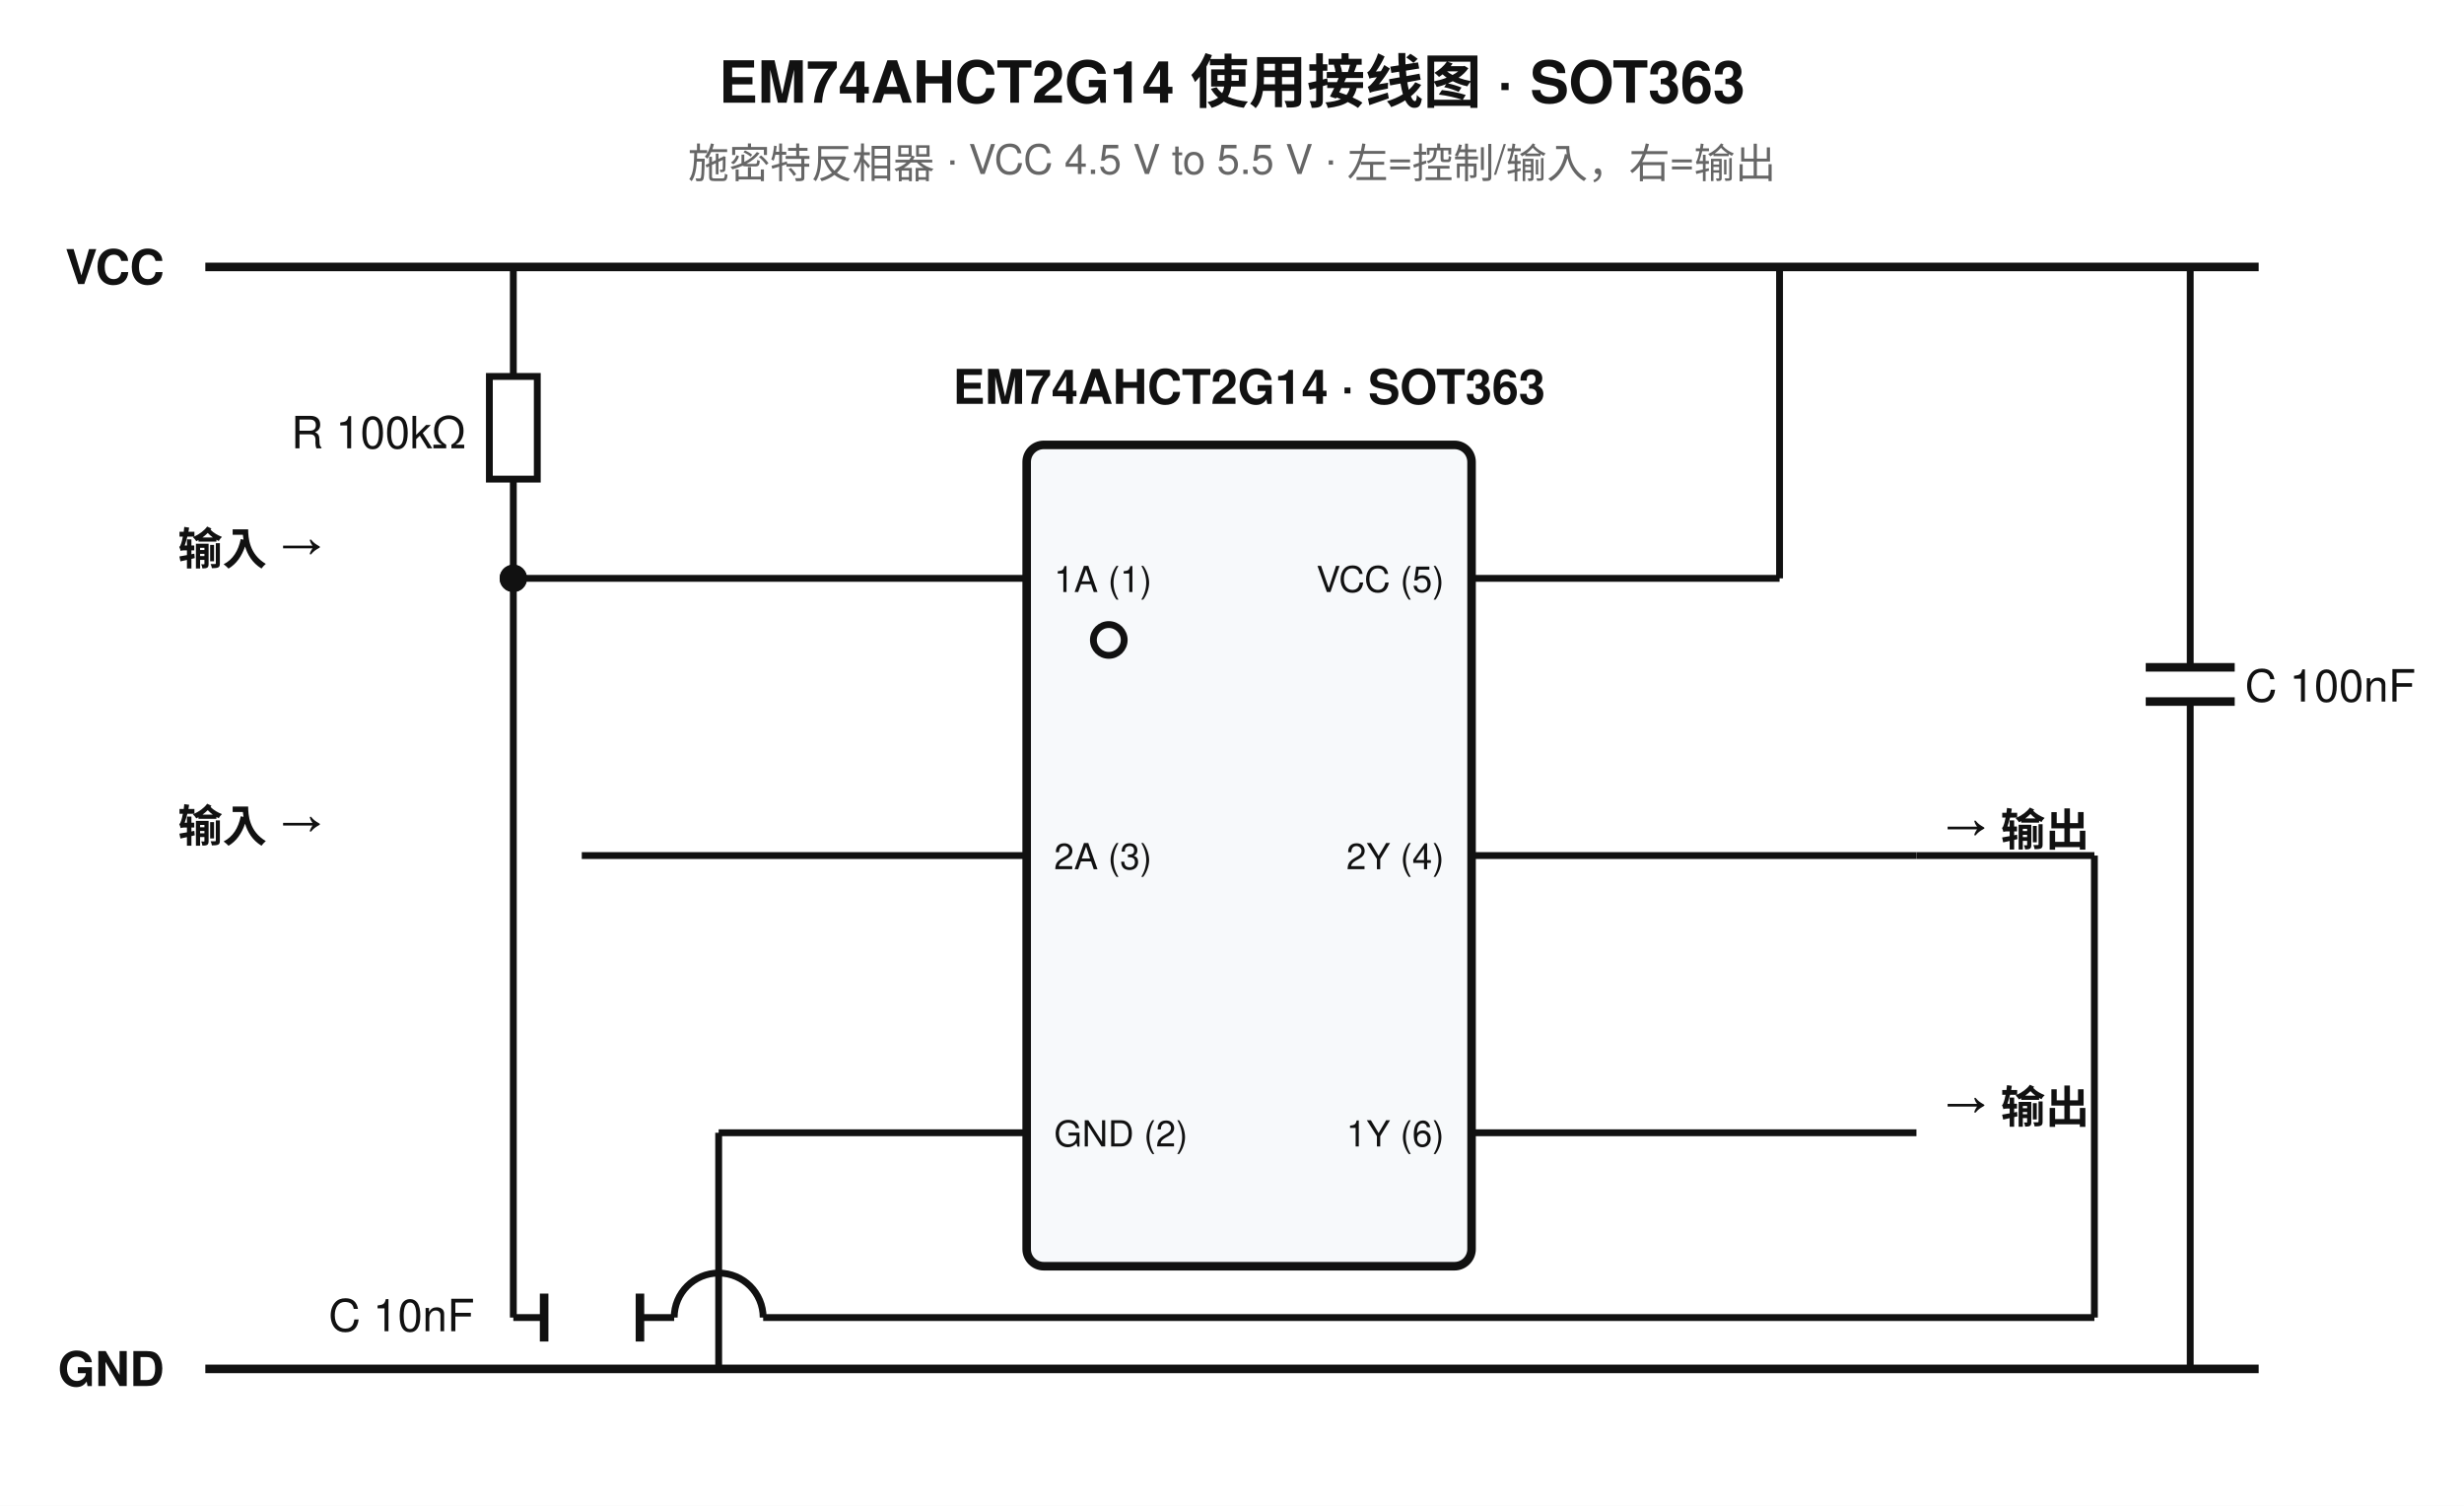
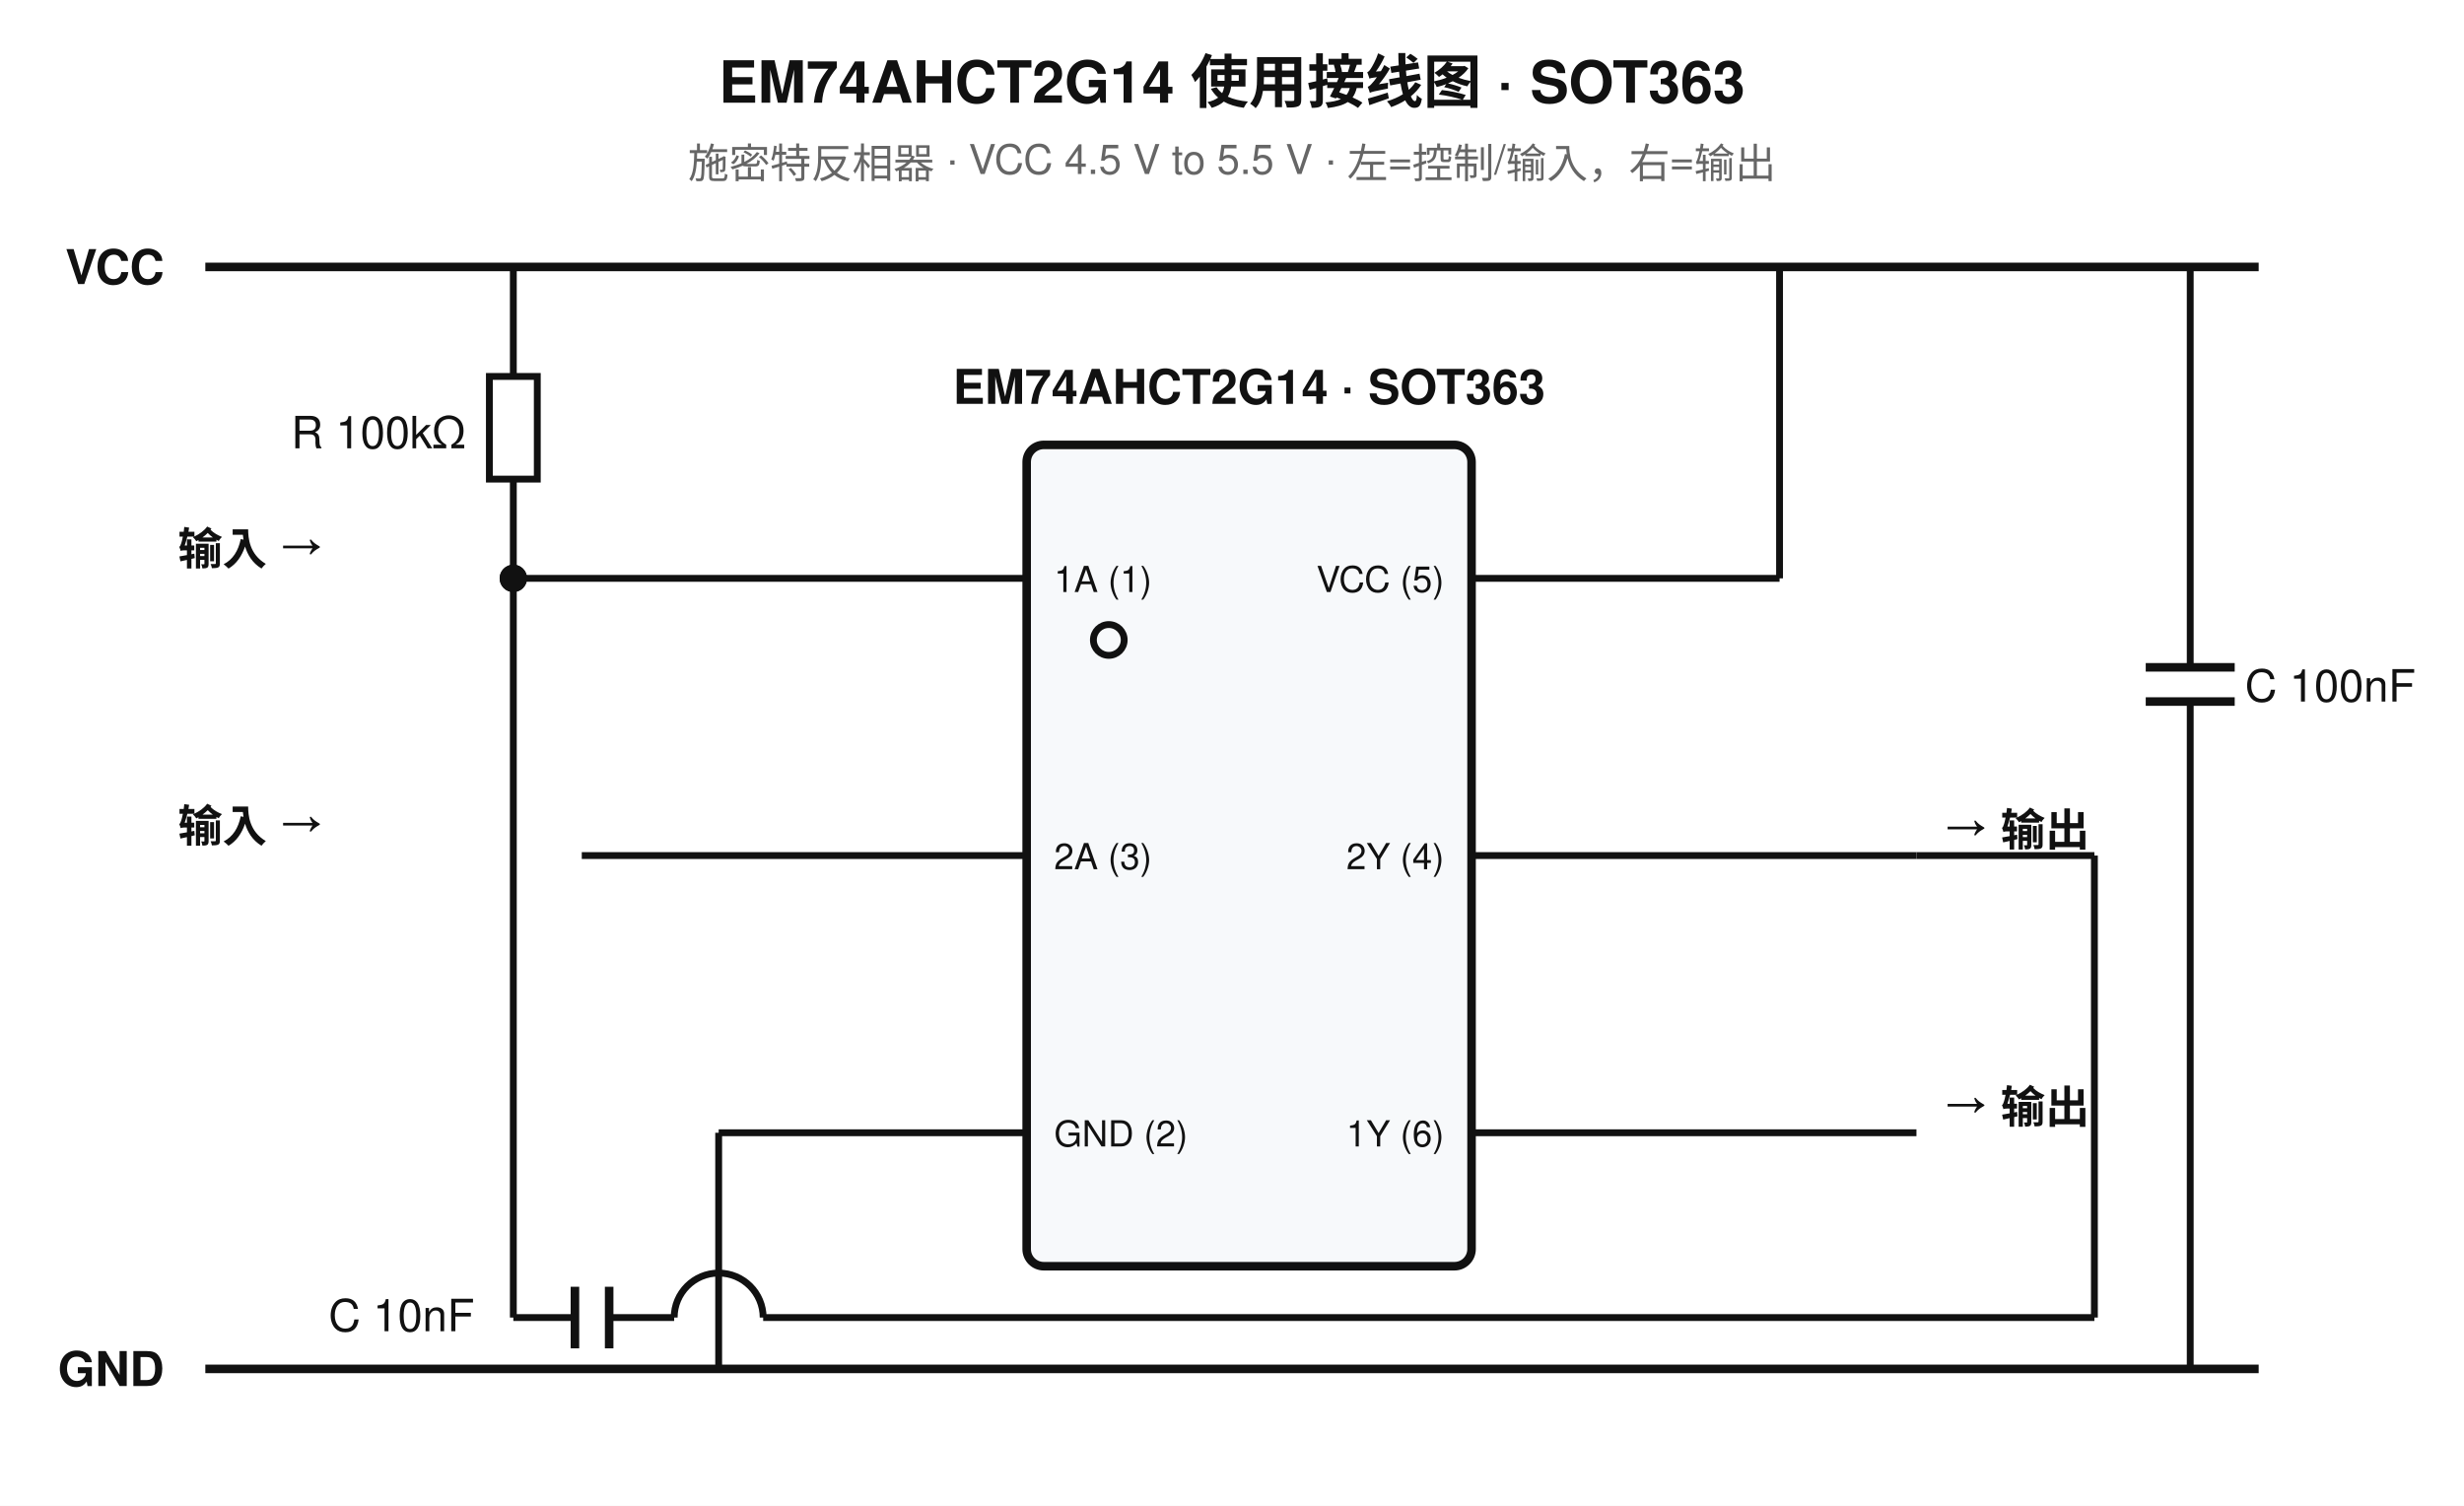
<svg xmlns="http://www.w3.org/2000/svg" viewBox="0 0 720 440" font-family="Helvetica,Arial,sans-serif">
  <rect width="720" height="440" fill="#fff" />
  <text x="360" y="30" text-anchor="middle" font-size="17" font-weight="bold" fill="#111">EM74AHCT2G14 使用接线图 · SOT363</text>
  <text x="360" y="52" text-anchor="middle" font-size="12" fill="#666">施密特反相器 · VCC 4.5 V to 5.5 V · 左=控制/输入，右=输出</text>
  <line x1="60" y1="78" x2="660" y2="78" stroke="#111" stroke-width="2.5" />
  <text x="48" y="83" text-anchor="end" font-size="14" font-weight="bold" fill="#111">VCC</text>
  <line x1="60" y1="400" x2="660" y2="400" stroke="#111" stroke-width="2.5" />
  <text x="48" y="405" text-anchor="end" font-size="14" font-weight="bold" fill="#111">GND</text>
  <text x="365" y="118" text-anchor="middle" font-size="14" font-weight="bold" fill="#111">EM74AHCT2G14 · SOT363</text>
  <rect x="300" y="130" width="130" height="240" rx="5" fill="#f7f9fb" stroke="#111" stroke-width="2.5" />
  <text x="308" y="173.0" font-size="10.5" fill="#111">1A (1)</text>
  <line x1="300" y1="169.0" x2="150" y2="169.0" stroke="#111" stroke-width="2" />
  <line x1="150" y1="78" x2="150" y2="110.0" stroke="#111" stroke-width="2" />
  <rect x="143" y="110.0" width="14" height="30" fill="#fff" stroke="#111" stroke-width="2" />
  <line x1="150" y1="140.0" x2="150" y2="169.0" stroke="#111" stroke-width="2" />
  <circle cx="150" cy="169.0" r="4" fill="#111" />
  <text x="136" y="131.0" text-anchor="end" font-size="13" fill="#111">R 100kΩ</text>
  <text x="52" y="165.0" font-size="13" font-weight="bold" fill="#111">输入 →</text>
  <text x="308" y="254.0" font-size="10.5" fill="#111">2A (3)</text>
  <line x1="300" y1="250.0" x2="170" y2="250.0" stroke="#111" stroke-width="2" />
  <text x="52" y="246.0" font-size="13" font-weight="bold" fill="#111">输入 →</text>
  <text x="308" y="335.0" font-size="10.5" fill="#111">GND (2)</text>
  <line x1="300" y1="331.0" x2="210" y2="331.0" stroke="#111" stroke-width="2" />
  <line x1="210" y1="331.0" x2="210" y2="400" stroke="#111" stroke-width="2" />
  <text x="422" y="173.0" text-anchor="end" font-size="10.5" fill="#111">VCC (5)</text>
  <line x1="430" y1="169.0" x2="520" y2="169.0" stroke="#111" stroke-width="2" />
  <line x1="520" y1="169.0" x2="520" y2="78" stroke="#111" stroke-width="2" />
  <text x="422" y="254.0" text-anchor="end" font-size="10.5" fill="#111">2Y (4)</text>
  <line x1="430" y1="250.0" x2="560" y2="250.0" stroke="#111" stroke-width="2" />
  <text x="568" y="246.0" font-size="13" font-weight="bold" fill="#111">→ 输出</text>
  <text x="422" y="335.0" text-anchor="end" font-size="10.5" fill="#111">1Y (6)</text>
  <line x1="430" y1="331.0" x2="560" y2="331.0" stroke="#111" stroke-width="2" />
  <text x="568" y="327.0" font-size="13" font-weight="bold" fill="#111">→ 输出</text>
  <circle cx="324" cy="187.0" r="4.5" fill="none" stroke="#111" stroke-width="2" />
  <line x1="560" y1="250.0" x2="612" y2="250.0" stroke="#111" stroke-width="2" />
  <line x1="612" y1="250.0" x2="612" y2="385" stroke="#111" stroke-width="2" />
-   <line x1="159" y1="385" x2="150" y2="385" stroke="#111" stroke-width="2" />
-   <line x1="159" y1="378" x2="159" y2="392" stroke="#111" stroke-width="2.5" />
-   <line x1="187" y1="378" x2="187" y2="392" stroke="#111" stroke-width="2.5" />
-   <line x1="187" y1="385" x2="197" y2="385" stroke="#111" stroke-width="2" />
+   <line x1="168" y1="385" x2="150" y2="385" stroke="#111" stroke-width="2" />
+   <line x1="168" y1="376" x2="168" y2="394" stroke="#111" stroke-width="2.5" />
+   <line x1="178" y1="376" x2="178" y2="394" stroke="#111" stroke-width="2.5" />
+   <line x1="178" y1="385" x2="197" y2="385" stroke="#111" stroke-width="2" />
  <path d="M197,385 A13,13 0 0,1 223,385" fill="none" stroke="#111" stroke-width="2" />
  <line x1="223" y1="385" x2="612" y2="385" stroke="#111" stroke-width="2" />
  <text x="96" y="389" font-size="13" fill="#111">C 10nF</text>
  <line x1="150" y1="385" x2="150" y2="169.0" stroke="#111" stroke-width="2" />
  <circle cx="150" cy="169.0" r="4" fill="#111" />
  <text x="656" y="205" font-size="13" fill="#111">C 100nF</text>
  <line x1="640" y1="78" x2="640" y2="195" stroke="#111" stroke-width="2" />
  <line x1="627" y1="195" x2="653" y2="195" stroke="#111" stroke-width="2.5" />
  <line x1="627" y1="205" x2="653" y2="205" stroke="#111" stroke-width="2.5" />
  <line x1="640" y1="205" x2="640" y2="400" stroke="#111" stroke-width="2" />
</svg>
